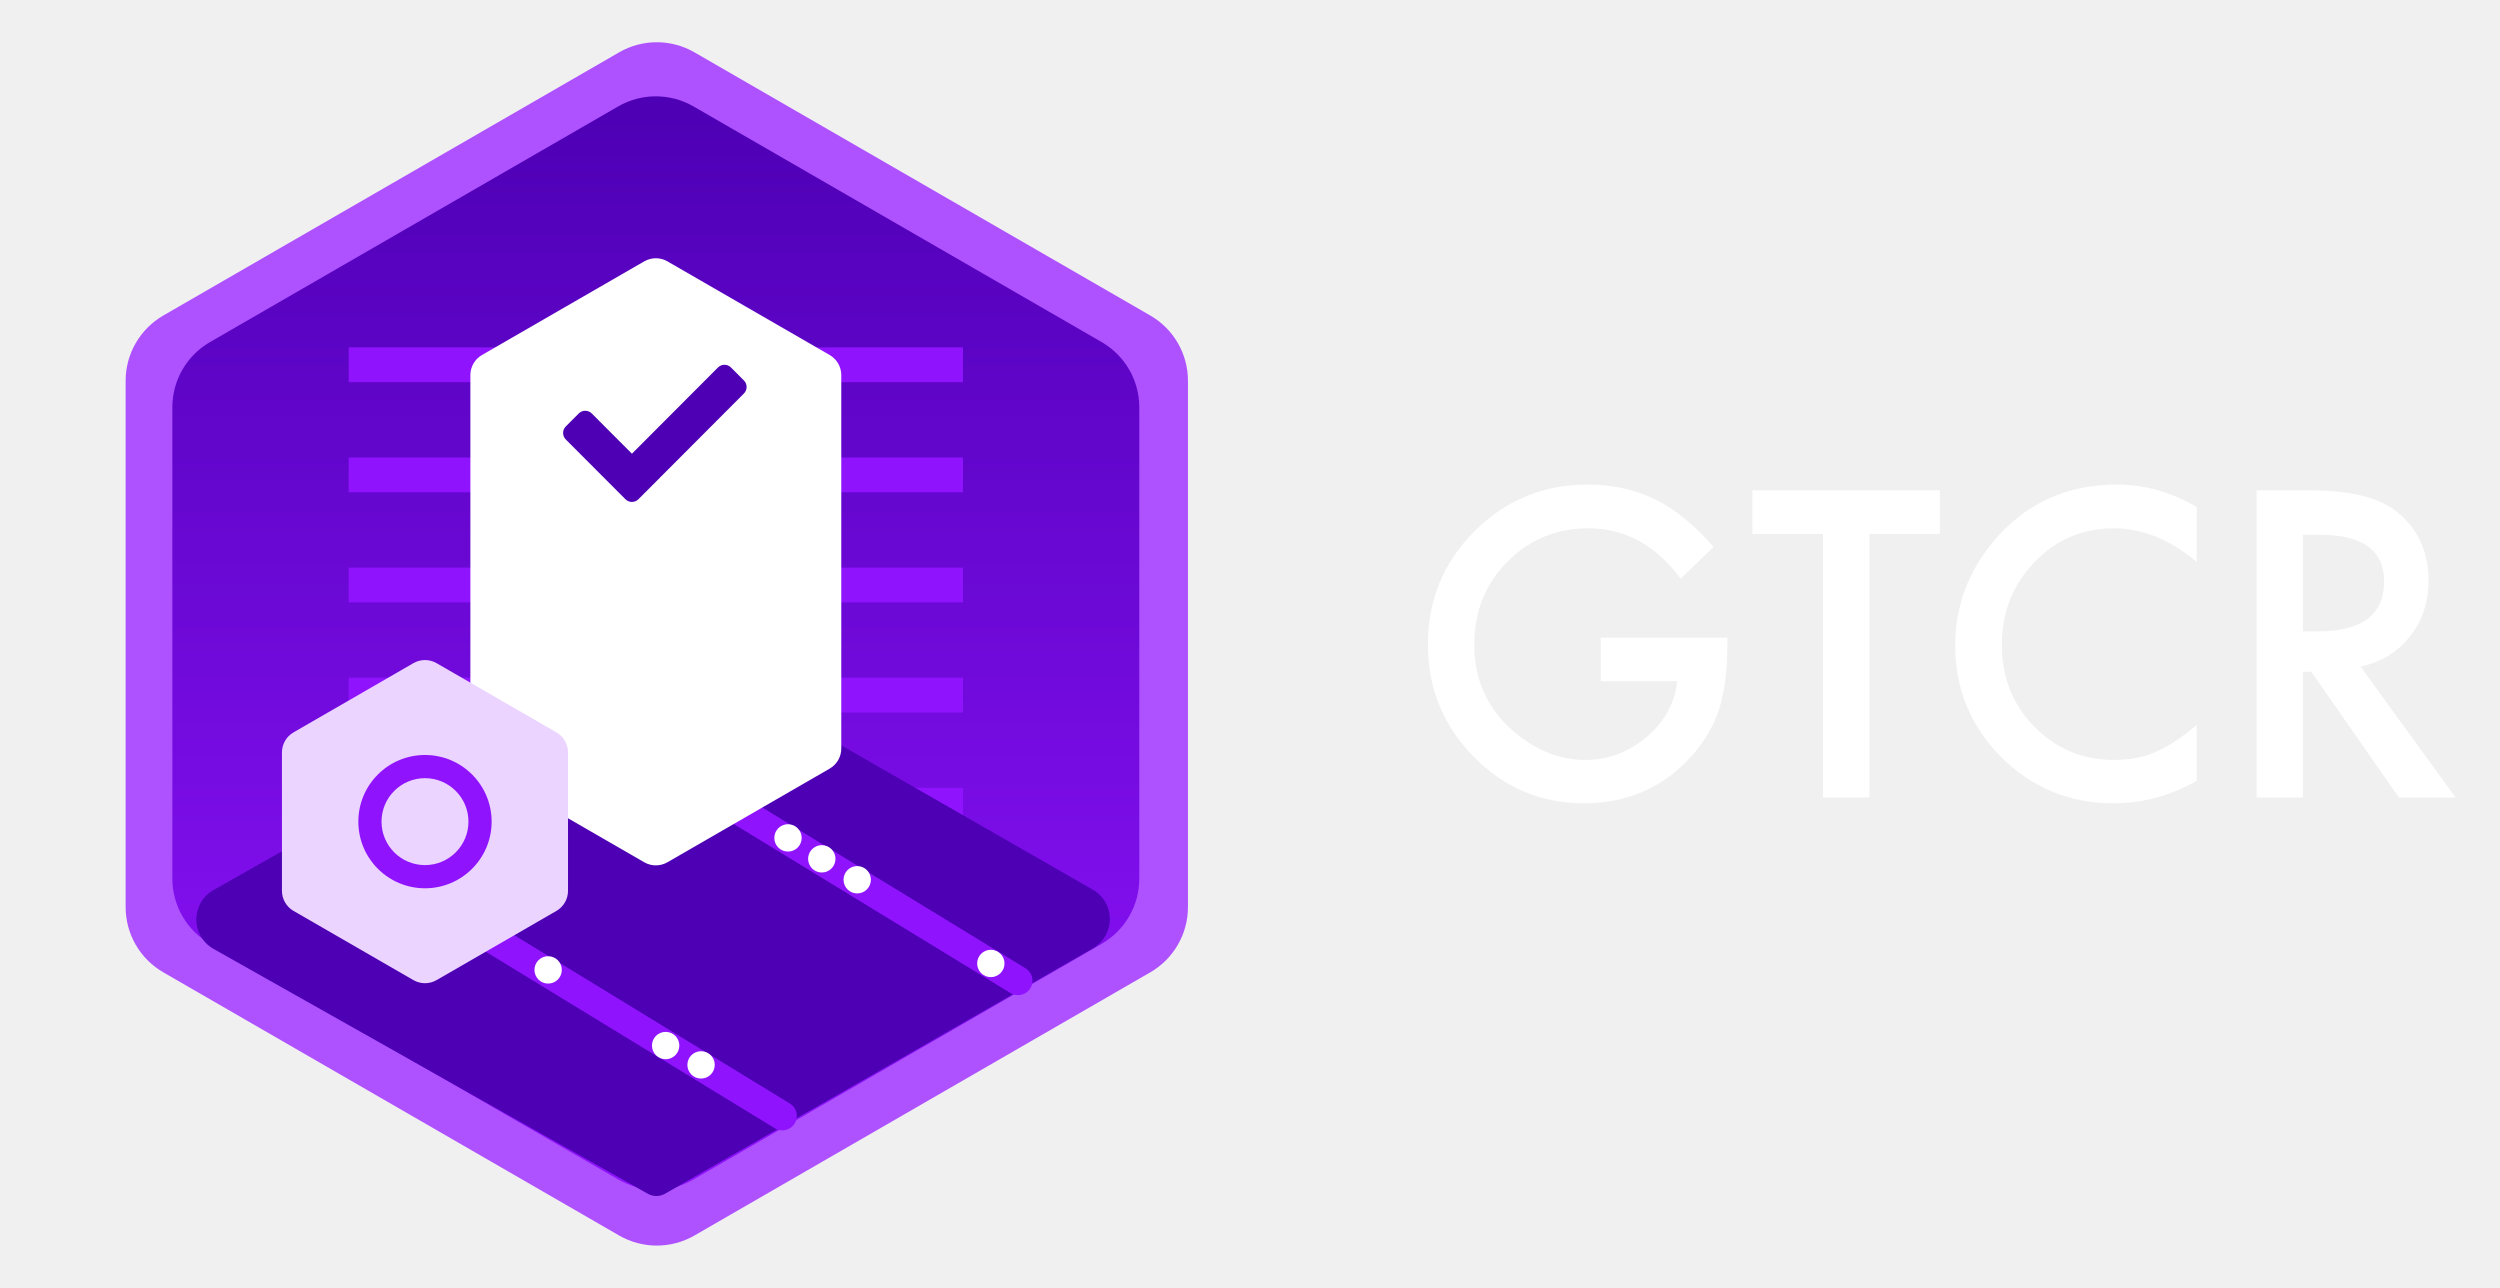
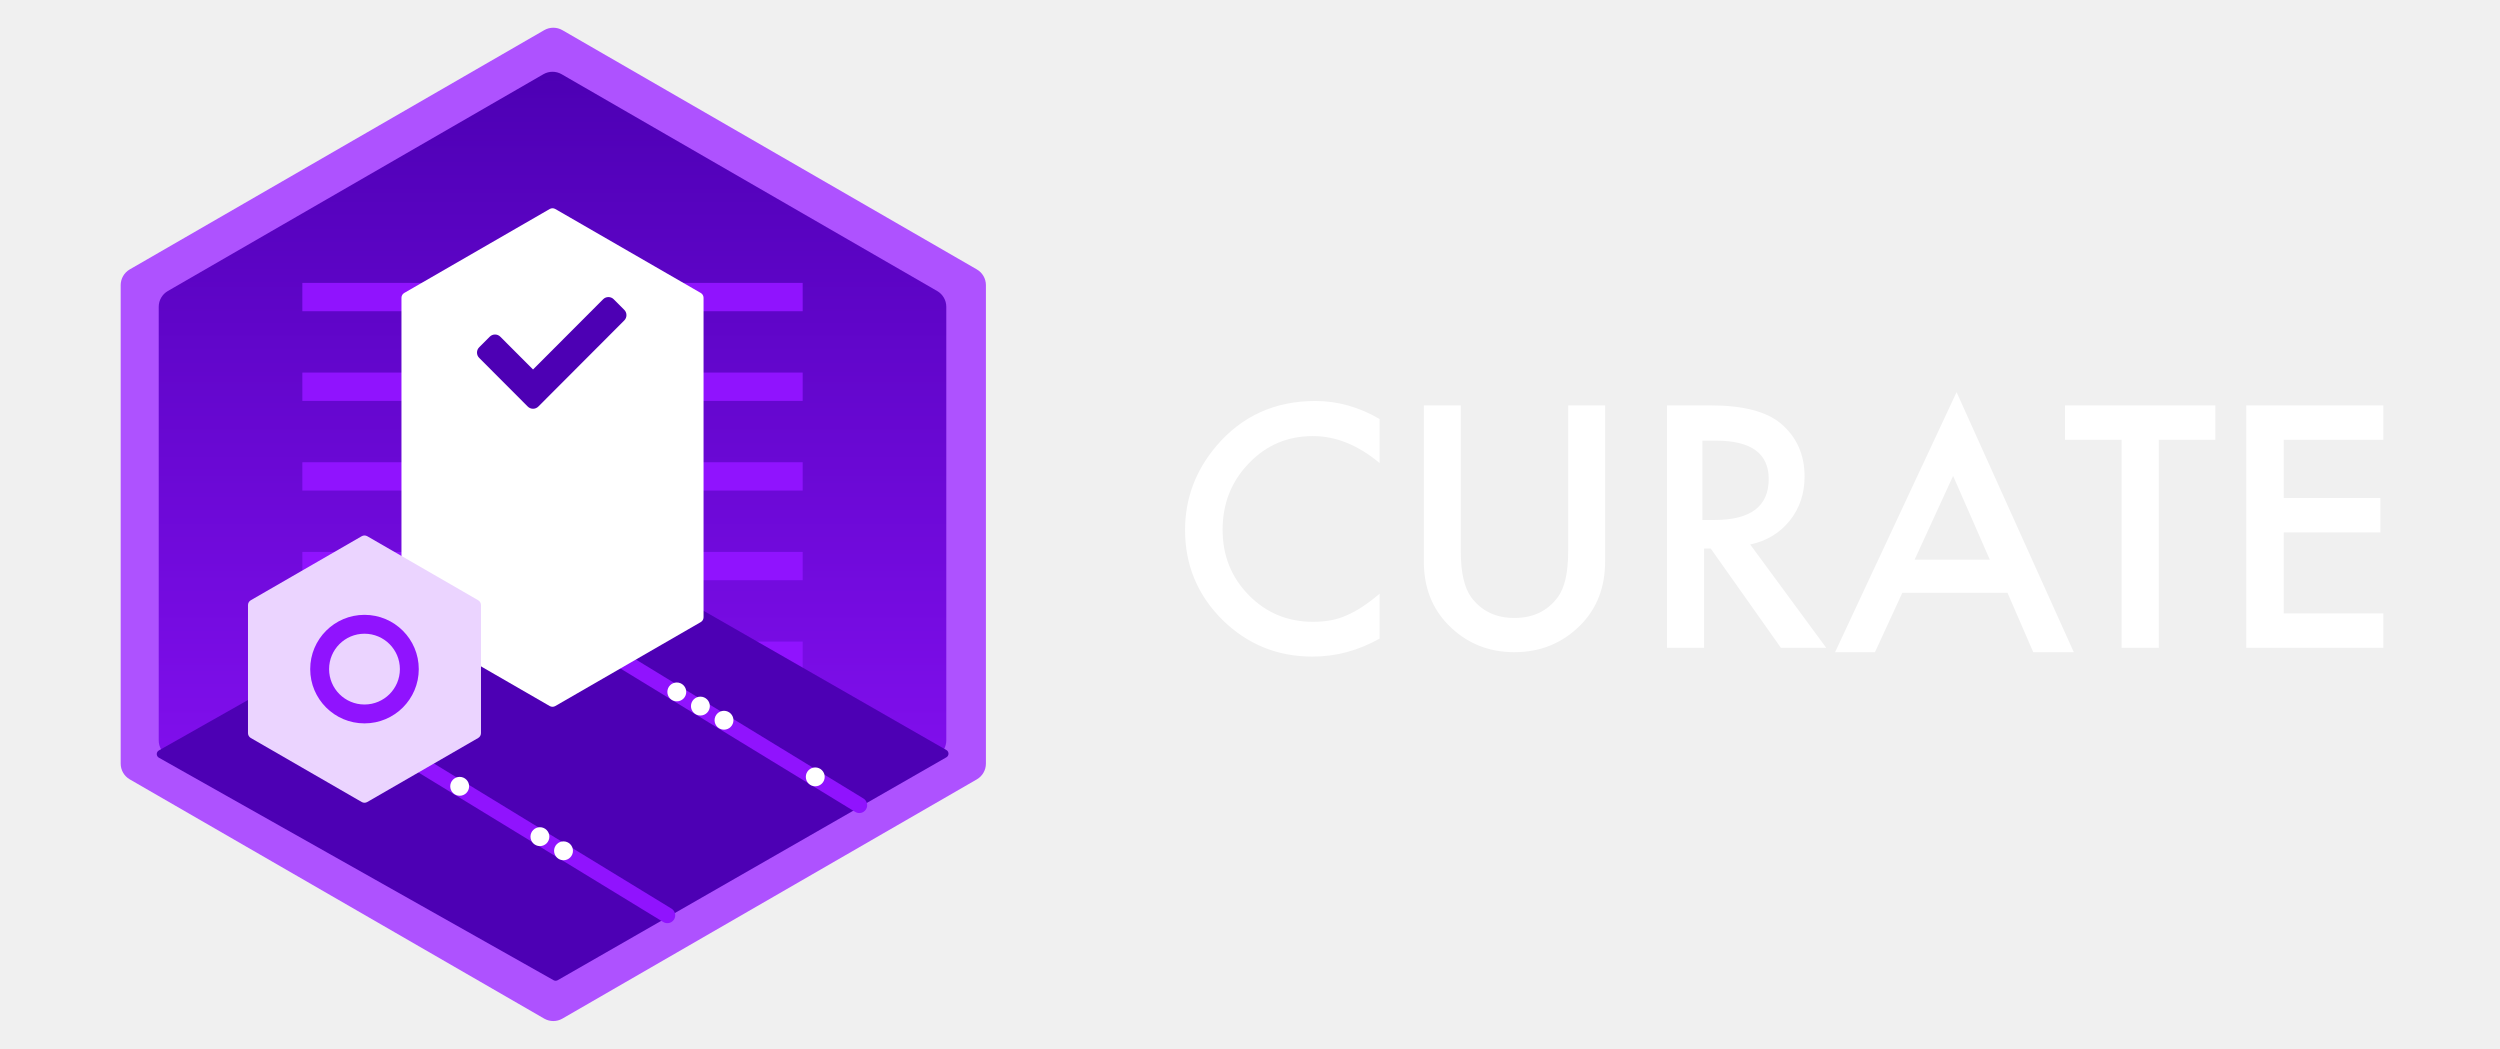
- <svg xmlns="http://www.w3.org/2000/svg" width="1553px" height="800px" viewBox="0 0 1553 800" version="1.1">
+ <svg xmlns="http://www.w3.org/2000/svg" width="1907px" height="800px" viewBox="0 0 1907 800" version="1.1">
  <defs>
    <linearGradient x1="50%" y1="0%" x2="50%" y2="100%" id="linearGradient-1">
      <stop stop-color="#9013FE" offset="0%" />
      <stop stop-color="#4D00B4" offset="100%" />
    </linearGradient>
  </defs>
-   <g id="logo-GTCR-white" stroke="none" stroke-width="1" fill="none" fill-rule="evenodd">
-     <g id="Group-155" transform="translate(27, 19)">
+   <g id="logo-CURATE-white" stroke="none" stroke-width="1" fill="none" fill-rule="evenodd">
+     <g id="CURATE-LOGO" transform="translate(41, 19)">
      <g id="Group-152">
-         <g id="Group-139">
-           <g id="Group-3">
-             <path d="M404.4,13.51 L687.556,176.99 C702.036,185.35 710.956,200.8 710.956,217.52 L710.956,544.48 C710.956,561.2 702.036,576.65 687.556,585.01 L404.4,748.49 C389.92,756.85 372.08,756.85 357.6,748.49 L74.444,585.01 C59.964,576.65 51.044,561.2 51.044,544.48 L51.044,217.52 C51.044,200.8 59.964,185.35 74.444,176.99 L357.6,13.51 C372.08,5.15 389.92,5.15 404.4,13.51 Z" id="Polygon" fill="#AE52FF" />
-             <path d="M403.8,47.11 L657.338,193.49 C671.818,201.85 680.738,217.3 680.738,234.02 L680.738,526.78 C680.738,543.5 671.818,558.95 657.338,567.31 L403.8,713.69 C389.32,722.05 371.48,722.05 357,713.69 L103.462,567.31 C88.982,558.95 80.062,543.5 80.062,526.78 L80.062,234.02 C80.062,217.3 88.982,201.85 103.462,193.49 L357,47.11 C371.48,38.75 389.32,38.75 403.8,47.11 Z" id="Polygon" fill="url(#linearGradient-1)" transform="translate(380.4, 380.4) scale(1, -1) translate(-380.4, -380.4) " />
-             <g id="Group-137" transform="translate(189.6, 196.8)" fill="#9013FE">
-               <rect id="Rectangle" x="0" y="0" width="381.6" height="21.6" />
-               <rect id="Rectangle" x="0" y="68.4" width="381.6" height="21.6" />
-               <rect id="Rectangle" x="0" y="136.8" width="381.6" height="21.6" />
-               <rect id="Rectangle" x="0" y="205.2" width="381.6" height="21.6" />
-               <rect id="Rectangle" x="0" y="273.6" width="381.6" height="21.6" />
-             </g>
-             <path d="M375.45,722.584 L105.65,570.461 C95.547,564.765 91.975,551.957 97.671,541.854 C99.548,538.526 102.297,535.773 105.623,533.891 L380.8,378.2 L380.8,378.2 L651.889,533.684 C661.95,539.454 665.428,552.287 659.658,562.348 C657.803,565.581 655.122,568.262 651.889,570.116 L386.128,722.544 C382.824,724.439 378.767,724.454 375.45,722.584 Z" id="Path-114" fill="#4D00B4" />
-             <path d="M210.708,533.08 L454.308,681.88 C458.55,684.472 464.089,683.133 466.68,678.892 C469.272,674.65 467.933,669.111 463.692,666.52 L220.092,517.72 C215.85,515.128 210.311,516.467 207.72,520.708 C205.128,524.95 206.467,530.489 210.708,533.08 Z" id="Path-115" fill="#9013FE" fill-rule="nonzero" />
-             <path d="M357.108,449.08 L600.708,597.88 C604.95,600.472 610.489,599.133 613.08,594.892 C615.672,590.65 614.333,585.111 610.092,582.52 L366.492,433.72 C362.25,431.128 356.711,432.467 354.12,436.708 C351.528,440.95 352.867,446.489 357.108,449.08 Z" id="Path-115" fill="#9013FE" fill-rule="nonzero" />
-             <g id="Group-142" transform="translate(265.2, 139.2)">
-               <path d="M122.398,4.155 L223.198,62.334 C227.655,64.906 230.4,69.661 230.4,74.806 L230.4,306.794 C230.4,311.939 227.655,316.694 223.198,319.266 L122.398,377.445 C117.944,380.016 112.456,380.016 108.002,377.445 L7.202,319.266 C2.745,316.694 2.29711795e-14,311.939 0,306.794 L0,74.806 C-1.23054783e-14,69.661 2.745,64.906 7.202,62.334 L108.002,4.155 C112.456,1.584 117.944,1.584 122.398,4.155 Z" id="Polygon" fill="#FFFFFF" transform="translate(115.2, 190.8) scale(1, -1) translate(-115.2, -190.8) " />
-               <g id="check-solid" transform="translate(57.6, 68.4)" fill="#4D00B4" fill-rule="nonzero">
-                 <path d="M38.719,83.527 L1.669,46.394 C-0.556,44.164 -0.556,40.546 1.669,38.315 L9.73,30.236 C11.956,28.005 15.565,28.005 17.791,30.236 L42.75,55.25 L96.209,1.673 C98.435,-0.558 102.044,-0.558 104.27,1.673 L112.331,9.752 C114.556,11.983 114.556,15.6 112.331,17.831 L46.781,83.527 C44.554,85.758 40.945,85.758 38.719,83.527 L38.719,83.527 Z" id="Path" />
-               </g>
-             </g>
-             <g id="Group-153" transform="translate(134.4, 388.8)">
-               <g id="Group-142" fill="#EBD4FF">
-                 <path d="M109.8,4.157 L184.254,47.143 C188.71,49.715 191.454,54.469 191.454,59.614 L191.454,145.586 C191.454,150.731 188.71,155.485 184.254,158.057 L109.8,201.043 C105.345,203.615 99.855,203.615 95.4,201.043 L20.946,158.057 C16.49,155.485 13.746,150.731 13.746,145.586 L13.746,59.614 C13.746,54.469 16.49,49.715 20.946,47.143 L95.4,4.157 C99.855,1.585 105.345,1.585 109.8,4.157 Z" id="Polygon" transform="translate(102.6, 102.6) scale(1, -1) translate(-102.6, -102.6) " />
-               </g>
-               <path d="M102.6,144 C125.465,144 144,125.465 144,102.6 C144,79.735 125.465,61.2 102.6,61.2 C79.735,61.2 61.2,79.735 61.2,102.6 C61.2,125.465 79.735,144 102.6,144 Z M102.6,129.6 C87.688,129.6 75.6,117.512 75.6,102.6 C75.6,87.688 87.688,75.6 102.6,75.6 C117.512,75.6 129.6,87.688 129.6,102.6 C129.6,117.512 117.512,129.6 102.6,129.6 Z" id="Oval" fill="#9013FE" fill-rule="nonzero" />
-             </g>
-           </g>
-         </g>
-         <circle id="Oval" fill="#FFFFFF" cx="462.5" cy="501.5" r="8.5" />
-         <circle id="Oval" fill="#FFFFFF" cx="483.5" cy="514.5" r="8.5" />
-         <circle id="Oval" fill="#FFFFFF" cx="505.5" cy="527.5" r="8.5" />
-         <circle id="Oval" fill="#FFFFFF" cx="588.5" cy="579.5" r="8.5" />
-         <circle id="Oval" fill="#FFFFFF" cx="313.5" cy="583.5" r="8.5" />
-         <circle id="Oval" fill="#FFFFFF" cx="386.5" cy="630.5" r="8.5" />
-         <circle id="Oval" fill="#FFFFFF" cx="408.5" cy="642.5" r="8.5" />
+         <path d="M387.992,4.006 L704.113,186.493 C708.408,188.973 711.054,193.555 711.054,198.514 L711.054,563.486 C711.054,568.445 708.408,573.027 704.113,575.507 L387.992,757.994 C383.698,760.473 378.407,760.473 374.113,757.994 L57.992,575.507 C53.697,573.027 51.051,568.445 51.051,563.486 L51.051,198.514 C51.051,193.555 53.697,188.973 57.992,186.493 L374.113,4.006 C378.407,1.527 383.698,1.527 387.992,4.006 Z" id="Polygon" fill="#AE52FF" />
+         <path d="M387.392,37.606 L673.891,202.993 C678.186,205.473 680.832,210.055 680.832,215.014 L680.832,545.786 C680.832,550.745 678.186,555.327 673.891,557.807 L387.392,723.194 C383.098,725.673 377.807,725.673 373.513,723.194 L87.014,557.807 C82.719,555.327 80.073,550.745 80.073,545.786 L80.073,215.014 C80.073,210.055 82.719,205.473 87.014,202.993 L373.513,37.606 C377.807,35.127 383.098,35.127 387.392,37.606 Z" id="Polygon" fill="url(#linearGradient-1)" transform="translate(380.4525, 380.4) scale(1, -1) translate(-380.4525, -380.4) " />
+         <rect id="Rectangle" fill="#9013FE" x="189.626" y="196.8" width="381.653" height="21.6" />
+         <rect id="Rectangle" fill="#9013FE" x="189.626" y="265.2" width="381.653" height="21.6" />
+         <rect id="Rectangle" fill="#9013FE" x="189.626" y="333.6" width="381.653" height="21.6" />
+         <rect id="Rectangle" fill="#9013FE" x="189.626" y="402" width="381.653" height="21.6" />
+         <rect id="Rectangle" fill="#9013FE" x="189.626" y="470.4" width="381.653" height="21.6" />
+         <path d="M381.266,728.706 L80.214,558.985 C78.673,558.117 78.128,556.163 78.996,554.622 C79.283,554.114 79.702,553.694 80.21,553.407 L382.853,382.2 L382.853,382.2 L680.899,553.121 C682.434,554.001 682.964,555.959 682.084,557.493 C681.802,557.987 681.393,558.396 680.899,558.679 L384.433,728.694 C383.453,729.256 382.25,729.26 381.266,728.706 Z" id="Path-114" fill="#4D00B4" />
+         <path d="M221.303,535.52 L464.936,684.32 C467.765,686.048 471.458,685.156 473.186,682.328 C474.913,679.5 474.021,675.807 471.193,674.08 L227.559,525.28 C224.731,523.552 221.038,524.444 219.31,527.272 C217.582,530.1 218.475,533.793 221.303,535.52 Z" id="Path-115" fill="#9013FE" fill-rule="nonzero" />
+         <path d="M367.723,451.52 L611.357,600.32 C614.185,602.048 617.878,601.156 619.606,598.328 C621.333,595.5 620.441,591.807 617.613,590.08 L373.979,441.28 C371.151,439.552 367.458,440.444 365.73,443.272 C364.003,446.1 364.895,449.793 367.723,451.52 Z" id="Path-115" fill="#9013FE" fill-rule="nonzero" />
+         <path d="M382.587,140.432 L493.532,204.458 C494.854,205.221 495.668,206.631 495.668,208.157 L495.668,451.843 C495.668,453.369 494.854,454.779 493.532,455.542 L382.587,519.568 C381.266,520.33 379.639,520.33 378.318,519.568 L267.373,455.542 C266.051,454.779 265.237,453.369 265.237,451.843 L265.237,208.157 C265.237,206.631 266.051,205.221 267.373,204.458 L378.318,140.432 C379.639,139.67 381.266,139.67 382.587,140.432 Z" id="Polygon" fill="#FFFFFF" transform="translate(380.4525, 330) scale(1, -1) translate(-380.4525, -330) " />
+         <path d="M361.569,291.127 L324.514,253.994 C322.288,251.764 322.288,248.146 324.514,245.915 L332.576,237.836 C334.802,235.605 338.412,235.605 340.638,237.836 L365.6,262.85 L419.066,209.273 C421.293,207.042 424.902,207.042 427.129,209.273 L435.191,217.352 C437.417,219.583 437.417,223.2 435.191,225.431 L369.631,291.127 C367.405,293.358 363.796,293.358 361.569,291.127 L361.569,291.127 Z" id="Path" fill="#4D00B4" fill-rule="nonzero" />
+         <path d="M239.168,390.033 L323.764,438.867 C325.085,439.63 325.899,441.04 325.899,442.566 L325.899,540.234 C325.899,541.76 325.085,543.17 323.764,543.933 L239.168,592.767 C237.847,593.53 236.219,593.53 234.897,592.767 L150.302,543.933 C148.98,543.17 148.166,541.76 148.166,540.234 L148.166,442.566 C148.166,441.04 148.98,439.63 150.302,438.867 L234.897,390.033 C236.219,389.27 237.847,389.27 239.168,390.033 Z" id="Polygon" fill="#EBD4FF" transform="translate(237.0327, 491.4) scale(1, -1) translate(-237.0327, -491.4) " />
+         <path d="M237.033,532.8 C259.9,532.8 278.438,514.265 278.438,491.4 C278.438,468.535 259.9,450 237.033,450 C214.165,450 195.627,468.535 195.627,491.4 C195.627,514.265 214.165,532.8 237.033,532.8 Z M237.033,518.4 C222.119,518.4 210.029,506.312 210.029,491.4 C210.029,476.488 222.119,464.4 237.033,464.4 C251.946,464.4 264.036,476.488 264.036,491.4 C264.036,506.312 251.946,518.4 237.033,518.4 Z" id="Oval" fill="#9013FE" fill-rule="nonzero" />
+         <ellipse id="Oval" fill="#FFFFFF" cx="475.266" cy="508.8" rx="7.201" ry="7.2" />
+         <ellipse id="Oval" fill="#FFFFFF" cx="493.268" cy="519.6" rx="7.201" ry="7.2" />
+         <ellipse id="Oval" fill="#FFFFFF" cx="511.271" cy="530.4" rx="7.201" ry="7.2" />
+         <ellipse id="Oval" fill="#FFFFFF" cx="580.88" cy="573.6" rx="7.201" ry="7.2" />
+         <ellipse id="Oval" fill="#FFFFFF" cx="309.643" cy="580.8" rx="7.201" ry="7.2" />
+         <ellipse id="Oval" fill="#FFFFFF" cx="370.851" cy="619.2" rx="7.201" ry="7.2" />
+         <ellipse id="Oval" fill="#FFFFFF" cx="388.854" cy="630" rx="7.201" ry="7.2" />
      </g>
-       <path d="M967.36,377.109 L1046,377.109 L1046,383.409 C1046,397.737 1044.315,410.418 1040.946,421.452 C1037.659,431.663 1032.113,441.215 1024.306,450.109 C1006.639,470.036 984.164,480 956.883,480 C930.258,480 907.455,470.366 888.473,451.097 C869.491,431.745 860,408.524 860,381.432 C860,353.764 869.655,330.296 888.966,311.027 C908.277,291.676 931.779,282 959.471,282 C974.345,282 988.232,285.047 1001.133,291.14 C1013.459,297.234 1025.58,307.115 1037.495,320.785 L1017.034,340.424 C1001.421,319.591 982.398,309.174 959.964,309.174 C940.151,309.174 923.482,315.913 909.956,329.391 L909.304,330.049 C895.663,343.718 888.843,360.846 888.843,381.432 C888.843,402.678 896.444,420.176 911.646,433.928 C925.862,446.691 941.27,453.073 957.869,453.073 C972.003,453.073 984.698,448.297 995.956,438.745 C1007.214,429.11 1013.5,417.582 1014.815,404.16 L967.36,404.16 L967.36,377.109 Z M1134.257,312.663 L1134.257,476.4 L1105.466,476.4 L1105.466,312.663 L1061.6,312.663 L1061.6,285.6 L1178,285.6 L1178,312.663 L1134.257,312.663 Z M1288.093,282 C1305.17,282 1321.672,286.655 1337.6,295.966 L1337.6,330.079 C1321.015,316.153 1303.856,309.191 1286.122,309.191 C1266.582,309.191 1250.121,316.236 1236.738,330.326 C1223.273,344.333 1216.541,361.472 1216.541,381.742 C1216.541,401.764 1223.273,418.655 1236.738,432.416 C1250.203,446.176 1266.705,453.056 1286.245,453.056 C1296.344,453.056 1304.923,451.408 1311.984,448.112 C1315.925,446.464 1320.01,444.24 1324.238,441.438 C1328.466,438.637 1332.92,435.258 1337.6,431.303 L1337.6,466.034 C1321.18,475.345 1303.938,480 1285.876,480 C1258.7,480 1235.506,470.483 1216.295,451.449 C1197.165,432.251 1187.6,409.098 1187.6,381.989 C1187.6,357.682 1195.605,336.011 1211.615,316.978 C1231.319,293.659 1256.812,282 1288.093,282 Z M1408.509,285.6 C1433.698,285.6 1451.89,290.337 1463.086,299.811 C1475.433,310.356 1481.607,324.279 1481.607,341.58 C1481.607,355.09 1477.738,366.706 1470,376.428 C1462.263,386.149 1452.055,392.369 1439.378,395.088 L1498.4,476.4 L1463.209,476.4 L1408.756,398.301 L1403.57,398.301 L1403.57,476.4 L1374.8,476.4 L1374.8,285.6 L1408.509,285.6 Z M1413.929,313.2 L1403.6,313.2 L1403.6,373.2 L1412.809,373.2 C1440.27,373.2 1454,362.874 1454,342.22 C1454,322.873 1440.643,313.2 1413.929,313.2 L1413.929,313.2 Z" id="GTCR" fill="#FFFFFF" fill-rule="nonzero" />
+       <path d="M1011.375,300.624 L1011.375,334.216 C994.967,320.504 977.991,313.647 960.445,313.647 C941.352,313.647 925.23,320.414 912.079,333.949 L911.587,334.46 C898.265,348.254 891.605,365.131 891.605,385.092 C891.605,404.809 898.265,421.443 911.587,434.994 C924.908,448.545 941.235,455.32 960.567,455.32 C970.558,455.32 979.046,453.697 986.032,450.451 C989.931,448.828 993.972,446.638 998.155,443.879 C1002.338,441.12 1006.745,437.793 1011.375,433.898 L1011.375,468.1 C995.129,477.269 978.072,481.853 960.202,481.853 C933.315,481.853 910.368,472.481 891.361,453.738 C872.435,434.832 862.972,412.031 862.972,385.335 C862.972,361.399 870.892,340.059 886.731,321.315 C906.226,298.352 931.447,286.871 962.395,286.871 C979.29,286.871 995.617,291.455 1011.375,300.624 Z M1073.292,290.232 L1073.292,401.607 C1073.292,417.495 1075.914,429.111 1081.156,436.456 C1088.98,447.075 1099.989,452.384 1114.185,452.384 C1128.461,452.384 1139.511,447.075 1147.334,436.456 C1152.577,429.351 1155.198,417.734 1155.198,401.607 L1155.198,290.232 L1183.388,290.232 L1183.388,409.271 C1183.388,428.752 1177.258,444.799 1164.998,457.414 C1151.206,471.465 1134.268,478.491 1114.185,478.491 C1094.101,478.491 1077.204,471.465 1063.493,457.414 C1051.233,444.799 1045.103,428.752 1045.103,409.271 L1045.103,290.232 L1073.292,290.232 Z M1294.046,396.333 L1352.028,475.129 L1317.457,475.129 L1263.964,399.446 L1258.87,399.446 L1258.87,475.129 L1230.607,475.129 L1230.607,290.232 L1263.722,290.232 C1288.467,290.232 1306.338,294.823 1317.336,304.004 C1329.466,314.223 1335.531,327.715 1335.531,344.48 C1335.531,357.573 1331.73,368.83 1324.129,378.25 C1316.527,387.671 1306.5,393.698 1294.046,396.333 Z M1257.589,377.638 L1266.833,377.638 C1294.399,377.638 1308.181,367.224 1308.181,346.394 C1308.181,326.882 1294.773,317.126 1267.957,317.126 L1257.589,317.126 L1257.589,377.638 Z M1490.305,433.166 L1410.1,433.166 L1389.229,478.491 L1358.773,478.491 L1451.477,280.147 L1540.904,478.491 L1509.963,478.491 L1490.305,433.166 Z M1476.821,407.894 L1448.825,344.021 L1419.484,407.894 L1476.821,407.894 Z M1605.739,316.458 L1605.739,475.129 L1577.375,475.129 L1577.375,316.458 L1534.159,316.458 L1534.159,290.232 L1648.834,290.232 L1648.834,316.458 L1605.739,316.458 Z M1777,316.458 L1701.037,316.458 L1701.037,360.886 L1774.791,360.886 L1774.791,387.112 L1701.037,387.112 L1701.037,448.904 L1777,448.904 L1777,475.129 L1672.443,475.129 L1672.443,290.232 L1777,290.232 L1777,316.458 Z" id="CURATE" fill="#FFFFFF" fill-rule="nonzero" />
    </g>
  </g>
</svg>
